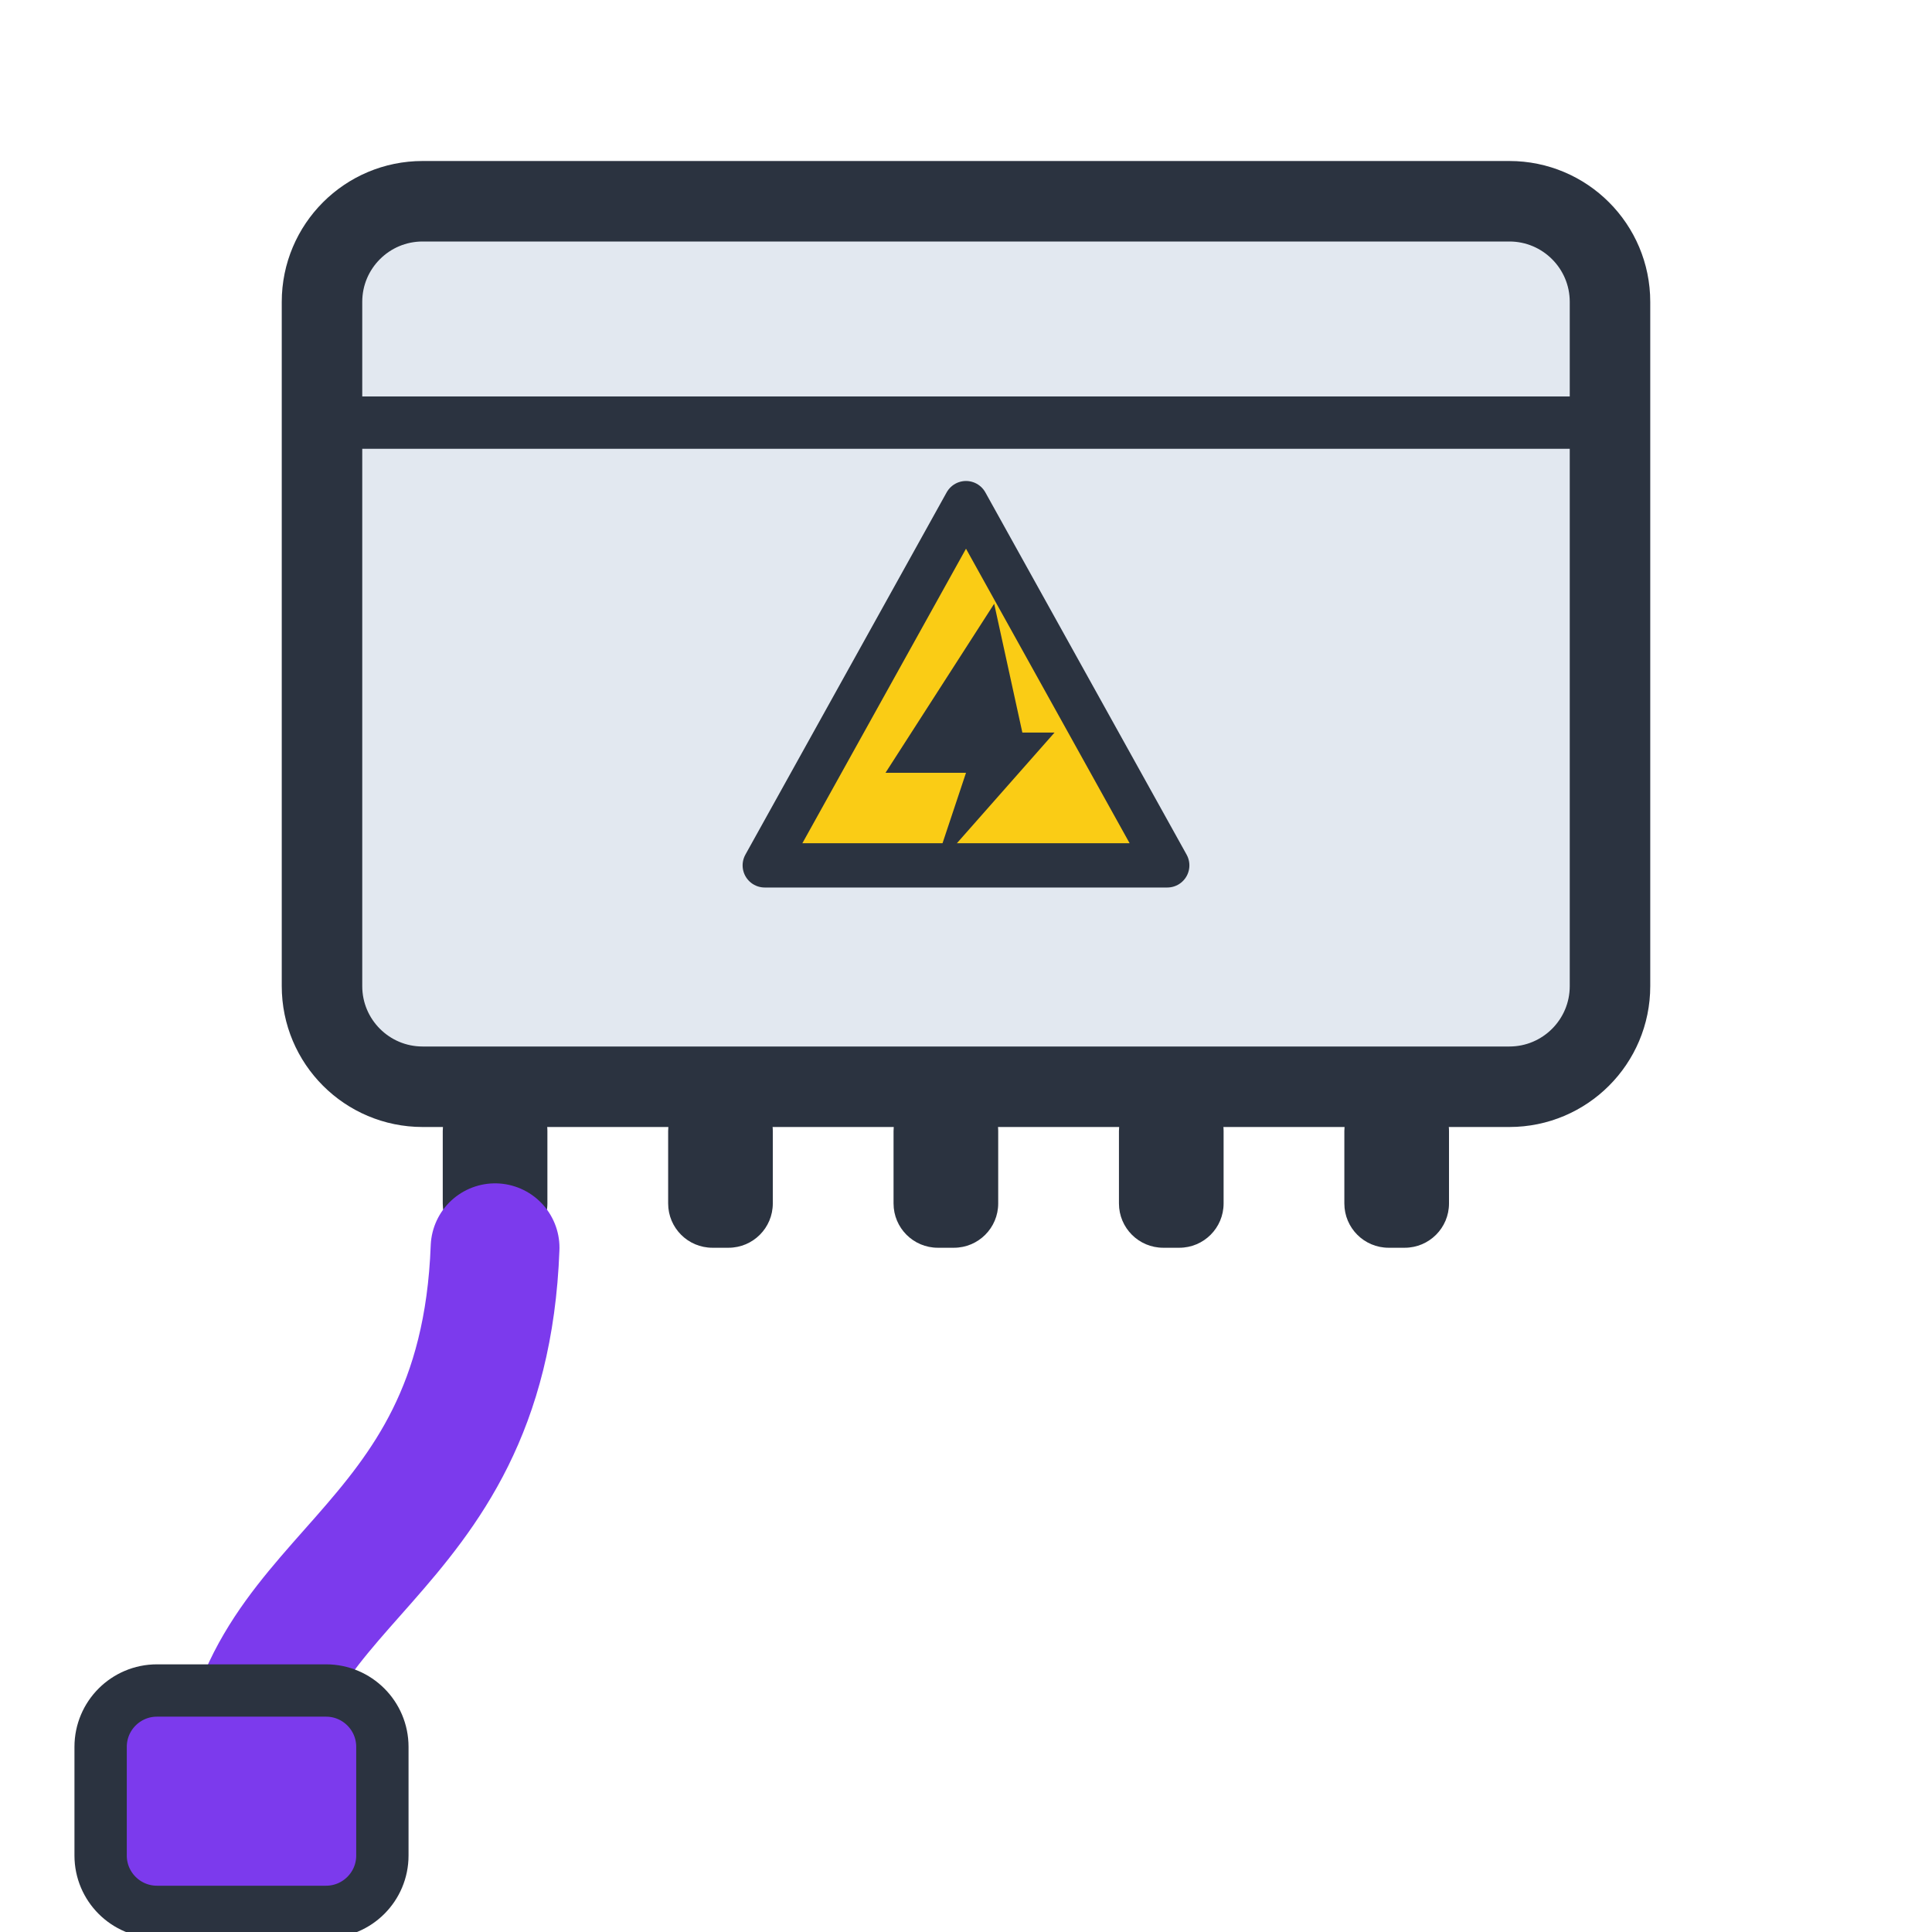
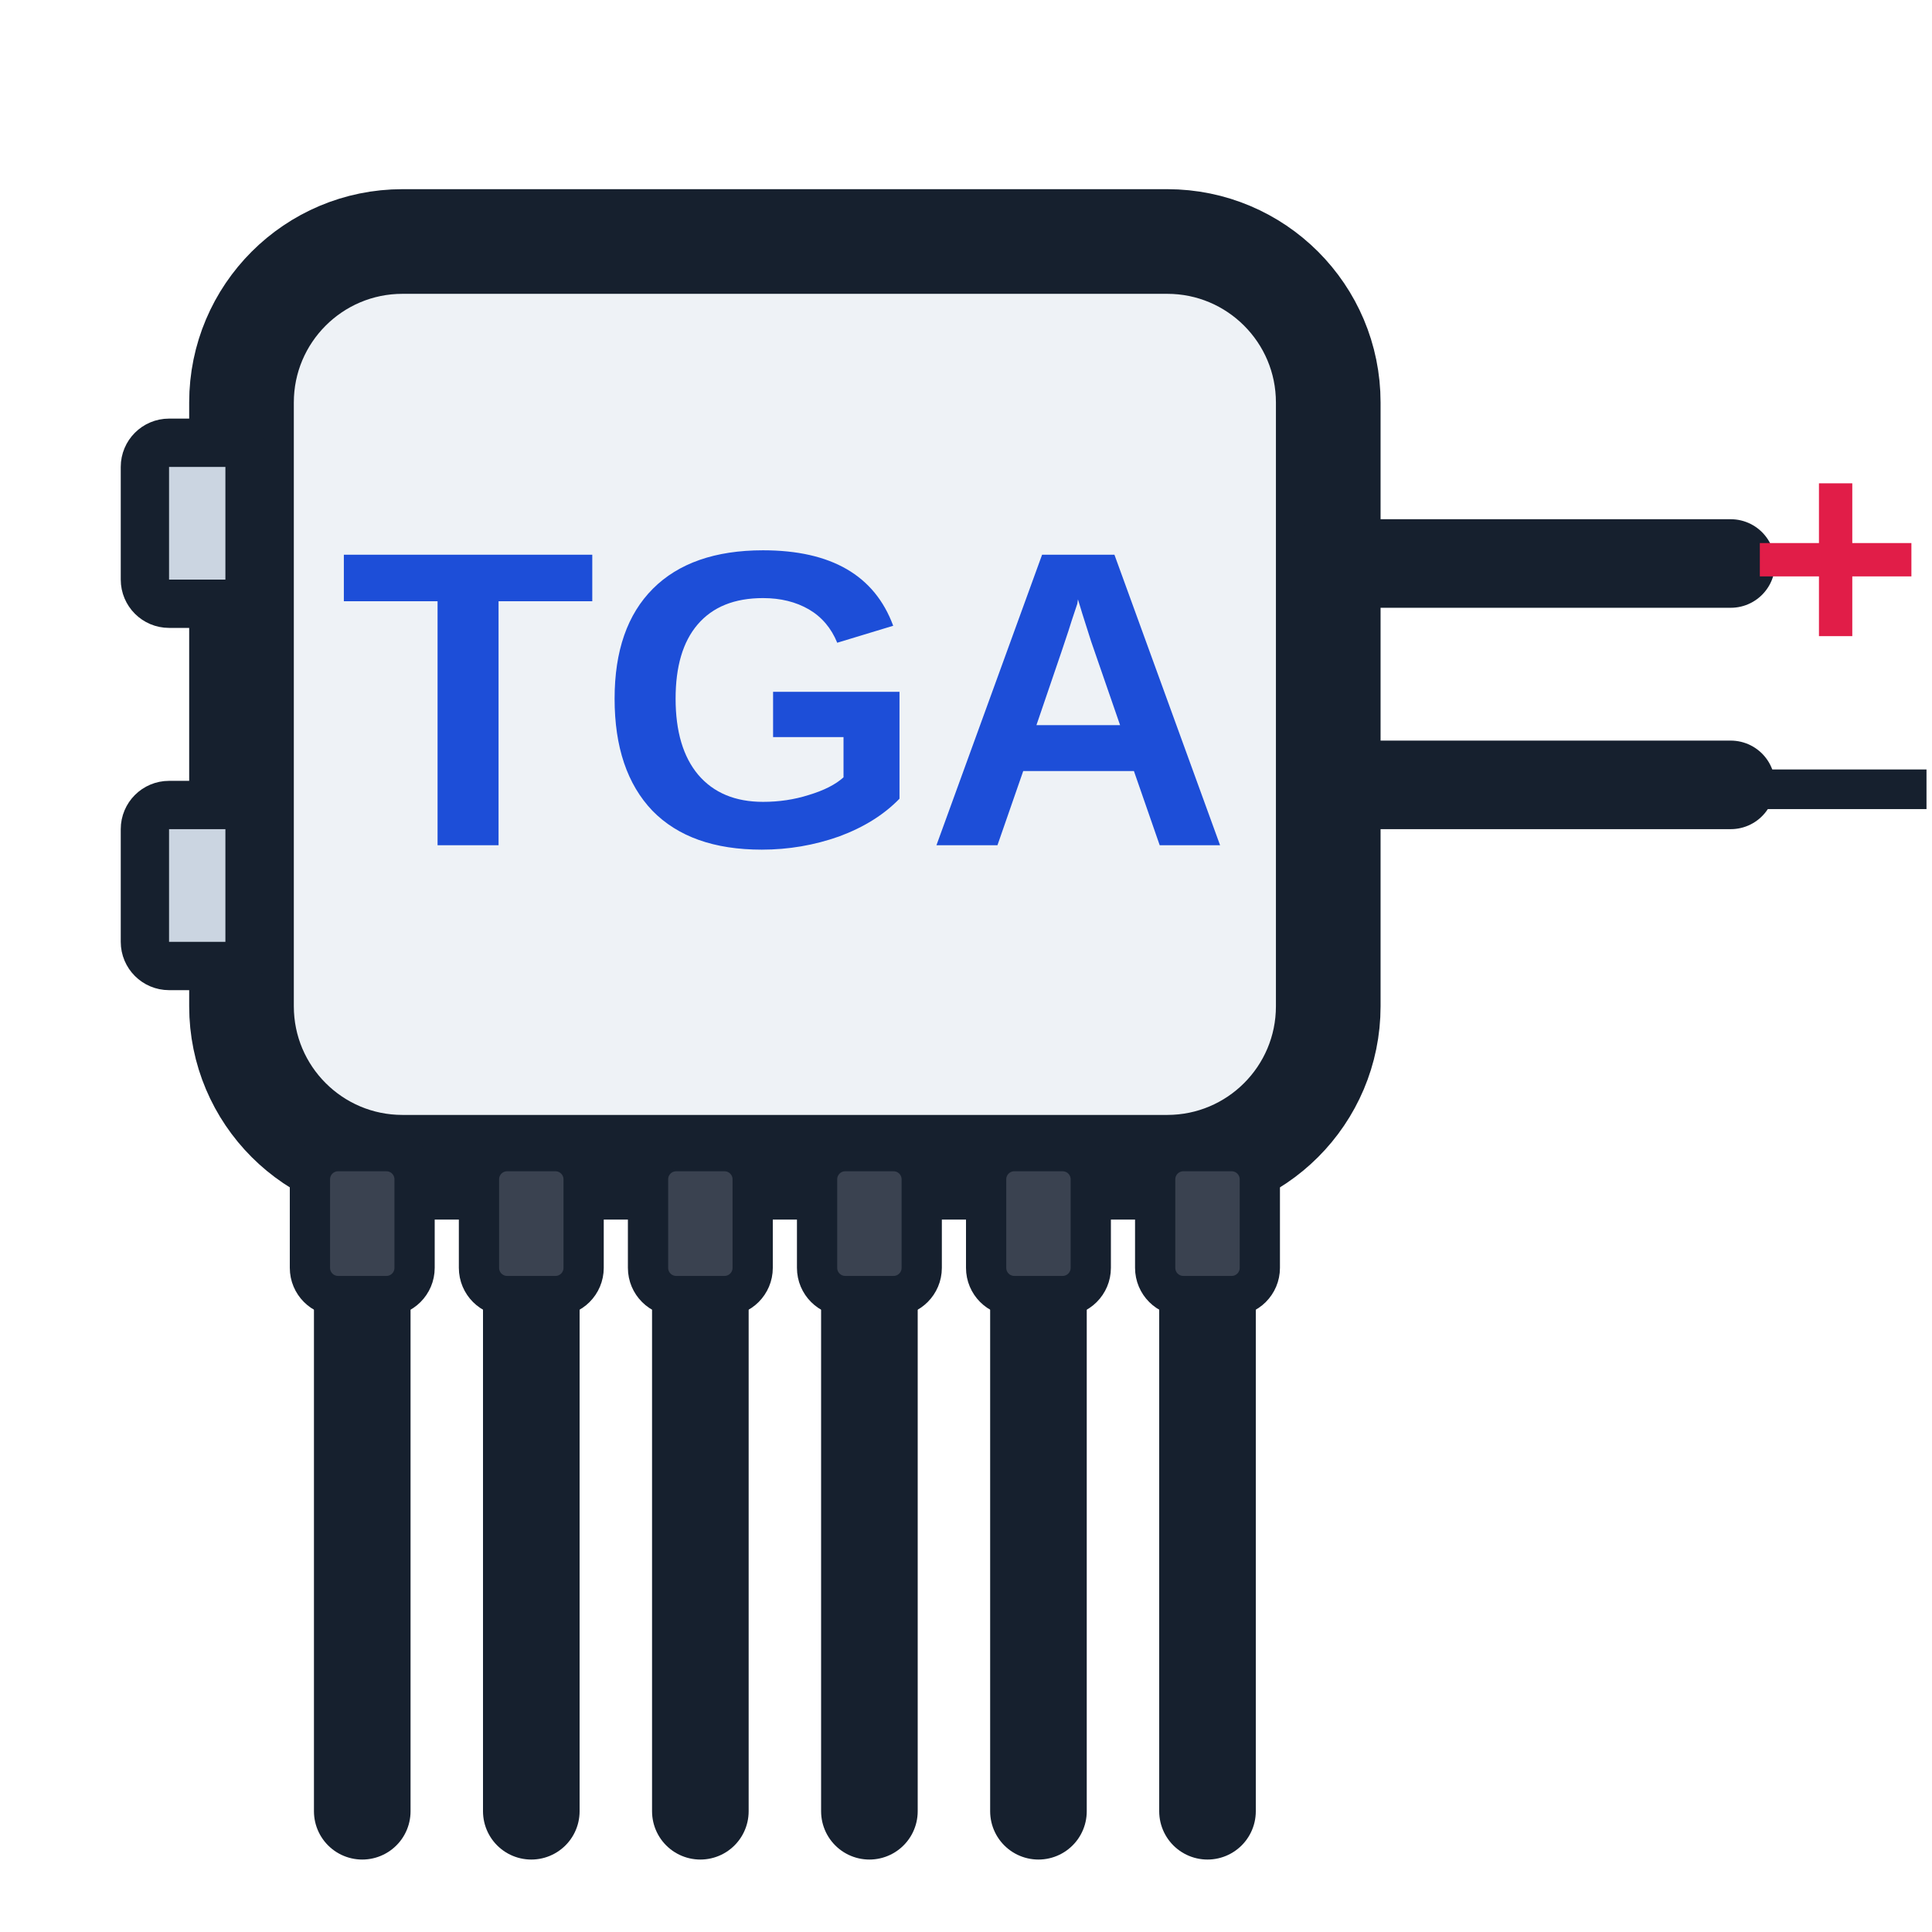
<svg xmlns="http://www.w3.org/2000/svg" viewBox="0 0 48 48" width="48" height="48">
-   <rect x="8" y="5" width="32" height="22" rx="2.5" fill="#e2e8f0" stroke="#2b3340" stroke-width="2" />
-   <line x1="8" y1="10.5" x2="40" y2="10.5" stroke="#2b3340" stroke-width="1.3" />
-   <path d="M24 12.5 L29 21.5 H19 Z" fill="#facc15" stroke="#2b3340" stroke-width="1.1" stroke-linejoin="round" />
-   <path d="M24.7 15 L22 19.2 h2 l-0.8 2.4 3-3.4 H25.4 Z" fill="#2b3340" />
-   <g fill="#2b3340">
-     <rect x="11" y="27" width="2.6" height="4" rx="1.1" />
-     <rect x="16.6" y="27" width="2.6" height="4" rx="1.1" />
-     <rect x="22.2" y="27" width="2.6" height="4" rx="1.1" />
-     <rect x="27.8" y="27" width="2.6" height="4" rx="1.1" />
-     <rect x="33.4" y="27" width="2.6" height="4" rx="1.1" />
+   <rect x="6" y="6" width="27" height="23" rx="4" fill="#eef2f6" stroke="#16202e" stroke-width="2.6" />
+   <g fill="#cbd5e1" stroke="#16202e" stroke-width="1.2">
+     <rect x="3.6" y="11" width="2.6" height="4" rx="0.6" />
+     <rect x="3.6" y="20" width="2.6" height="4" rx="0.6" />
  </g>
-   <path d="M6 45 C 6 39, 12 39, 12.3 31" fill="none" stroke="#7c3aed" stroke-width="3.2" stroke-linecap="round" />
-   <rect x="2.5" y="42" width="7" height="5.5" rx="1.4" fill="#7c3aed" stroke="#2b3340" stroke-width="1.3" />
+   <text x="19.5" y="21" text-anchor="middle" font-family="Arial, Helvetica, sans-serif" font-weight="800" font-size="10.5" fill="#1d4ed8">TGA</text>
+   <g stroke="#16202e" stroke-width="2.2" stroke-linecap="round">
+     <path d="M33 14 H43" />
+     <path d="M33 19.5 H43" />
+   </g>
+   <text x="45.6" y="16.4" text-anchor="middle" font-family="Arial, Helvetica, sans-serif" font-weight="900" font-size="7.5" fill="#e11d48">+</text>
+   <text x="45.6" y="22.6" text-anchor="middle" font-family="Arial, Helvetica, sans-serif" font-weight="900" font-size="9" fill="#16202e">−</text>
+   <g fill="none" stroke="#16202e" stroke-width="2.4" stroke-linecap="round">
+     <path d="M9 31 V45" />
+     <path d="M13.2 31 V45" />
+     <path d="M17.4 31 V45" />
+     <path d="M21.6 31 V45" />
+     <path d="M25.8 31 V45" />
+     <path d="M30 31 V45" />
+   </g>
+   <g fill="#3a4250" stroke="#16202e" stroke-width="1">
+     <rect x="7.7" y="28.6" width="2.6" height="3.6" rx="0.7" />
+     <rect x="11.9" y="28.6" width="2.6" height="3.6" rx="0.7" />
+     <rect x="16.1" y="28.6" width="2.6" height="3.6" rx="0.7" />
+     <rect x="20.3" y="28.6" width="2.6" height="3.6" rx="0.7" />
+     <rect x="24.5" y="28.6" width="2.6" height="3.6" rx="0.7" />
+     <rect x="28.7" y="28.6" width="2.6" height="3.6" rx="0.7" />
+   </g>
</svg>
